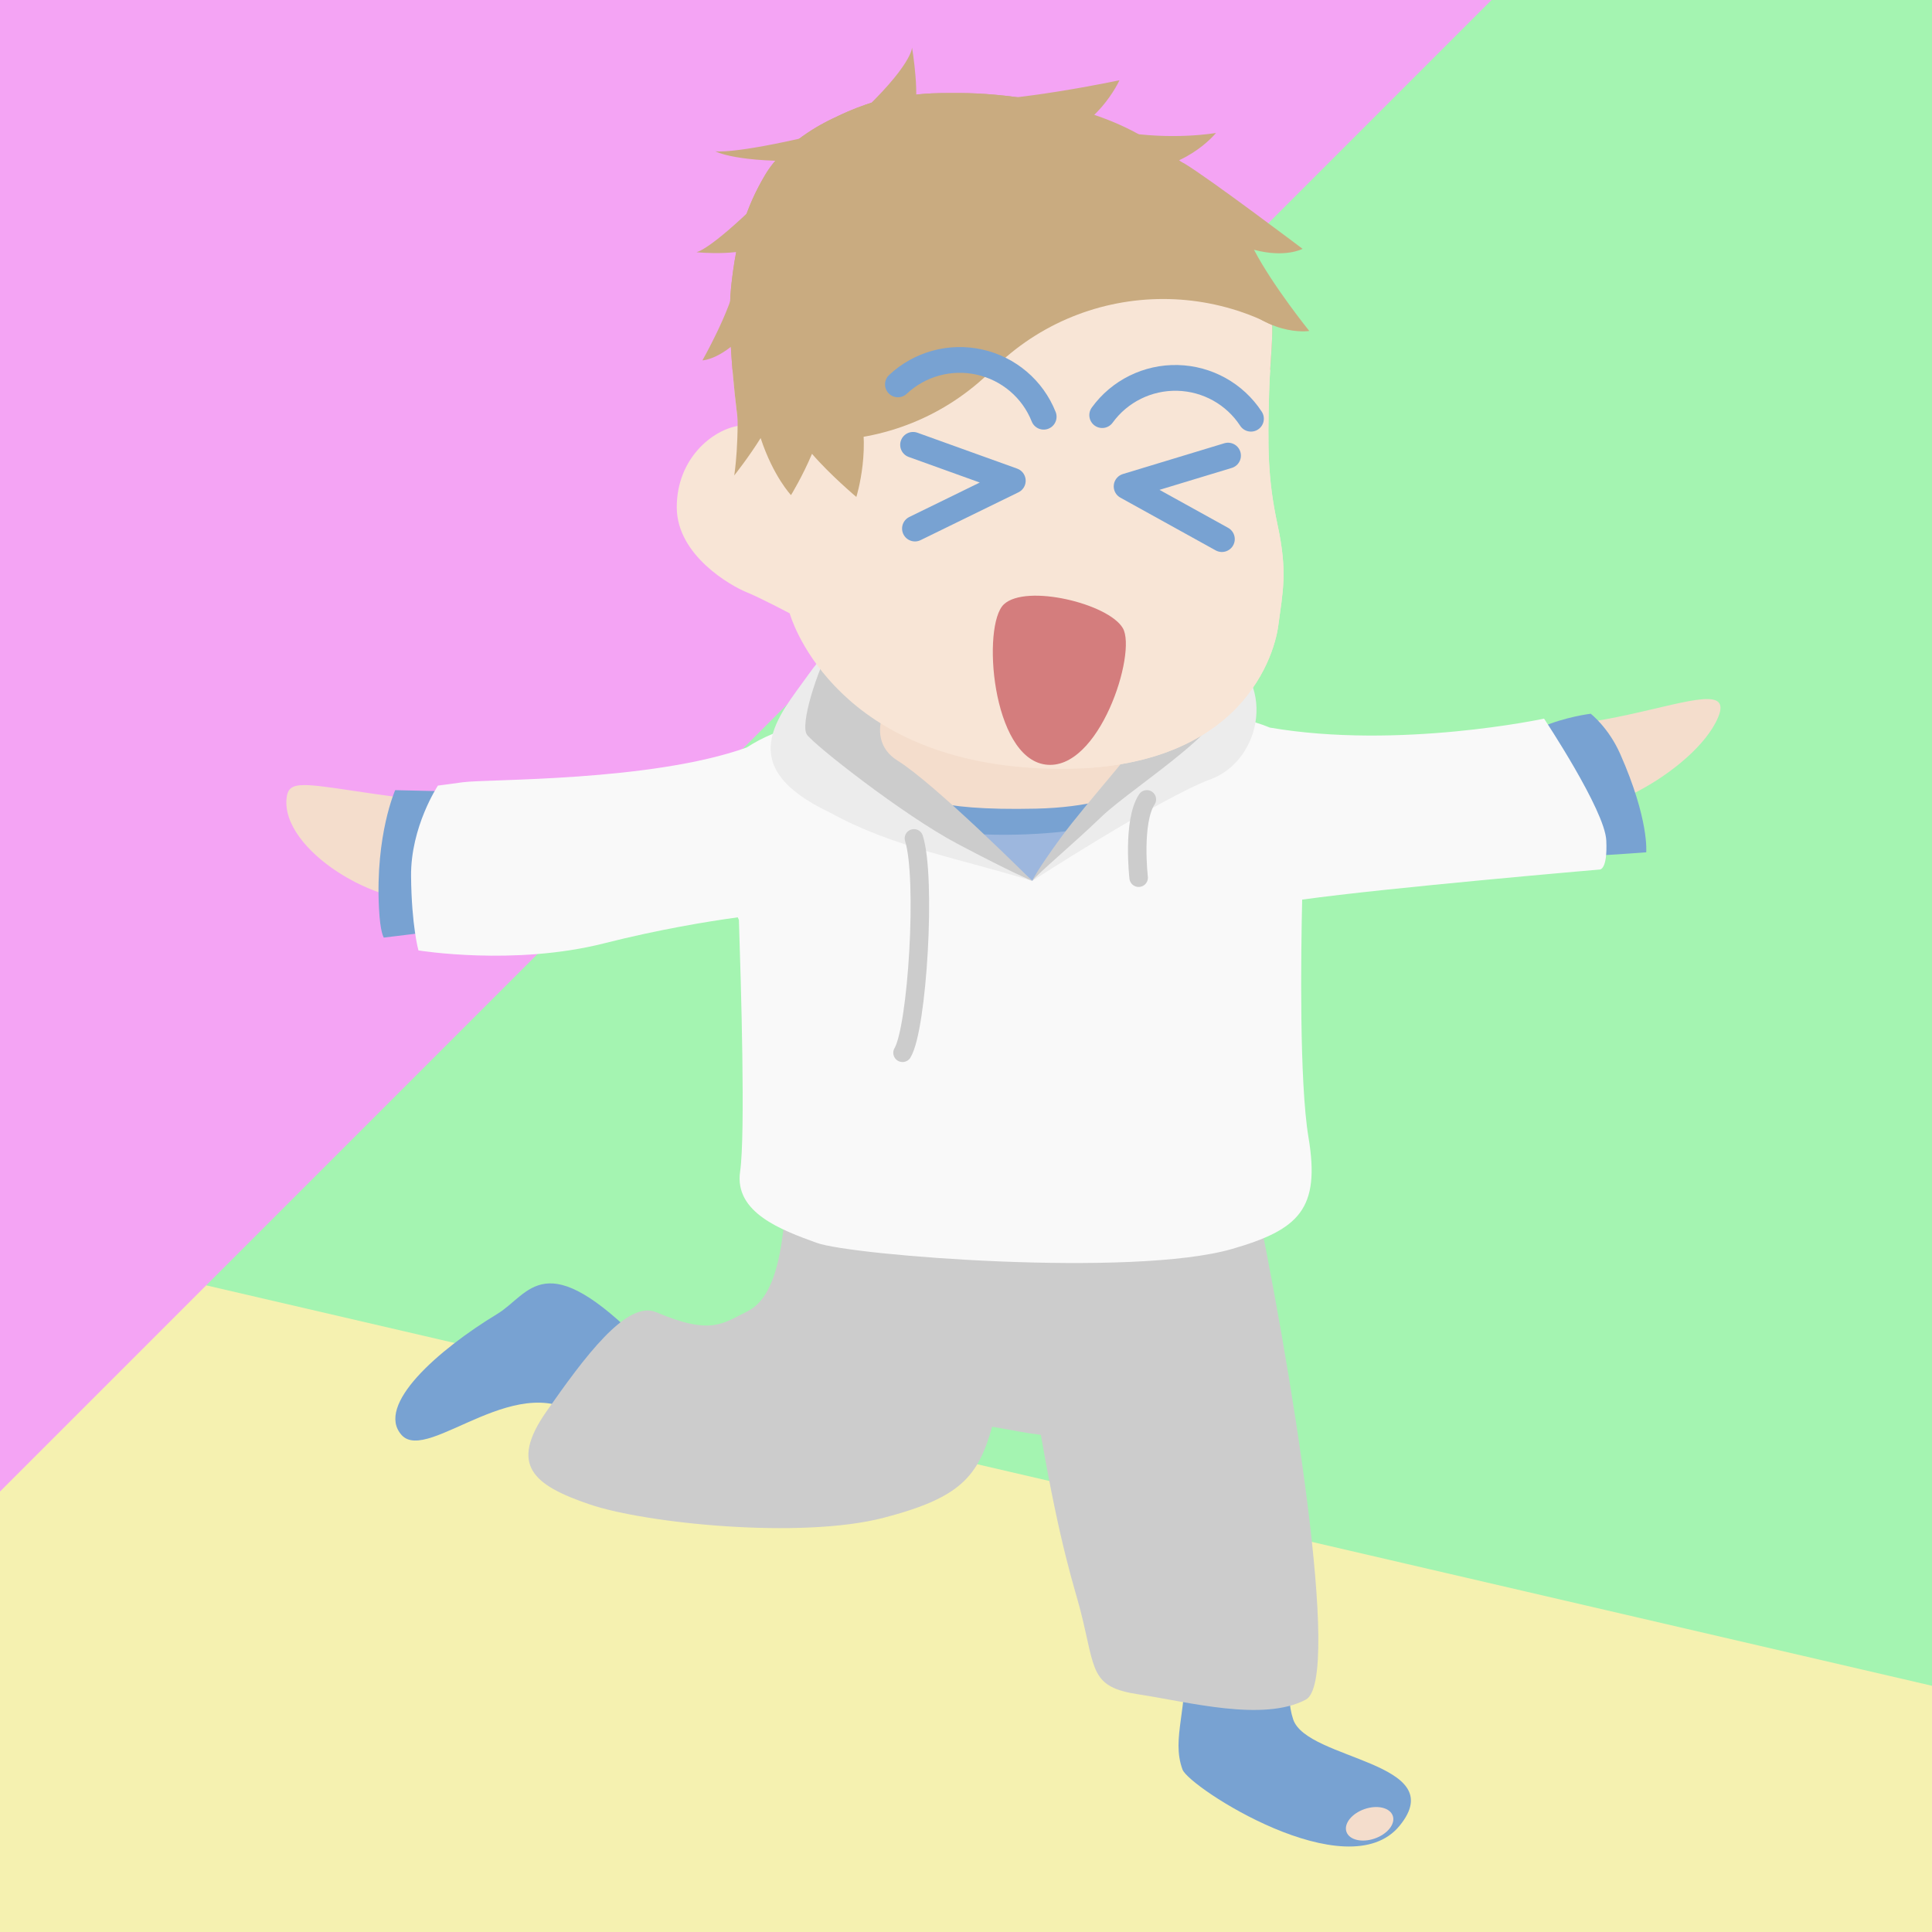
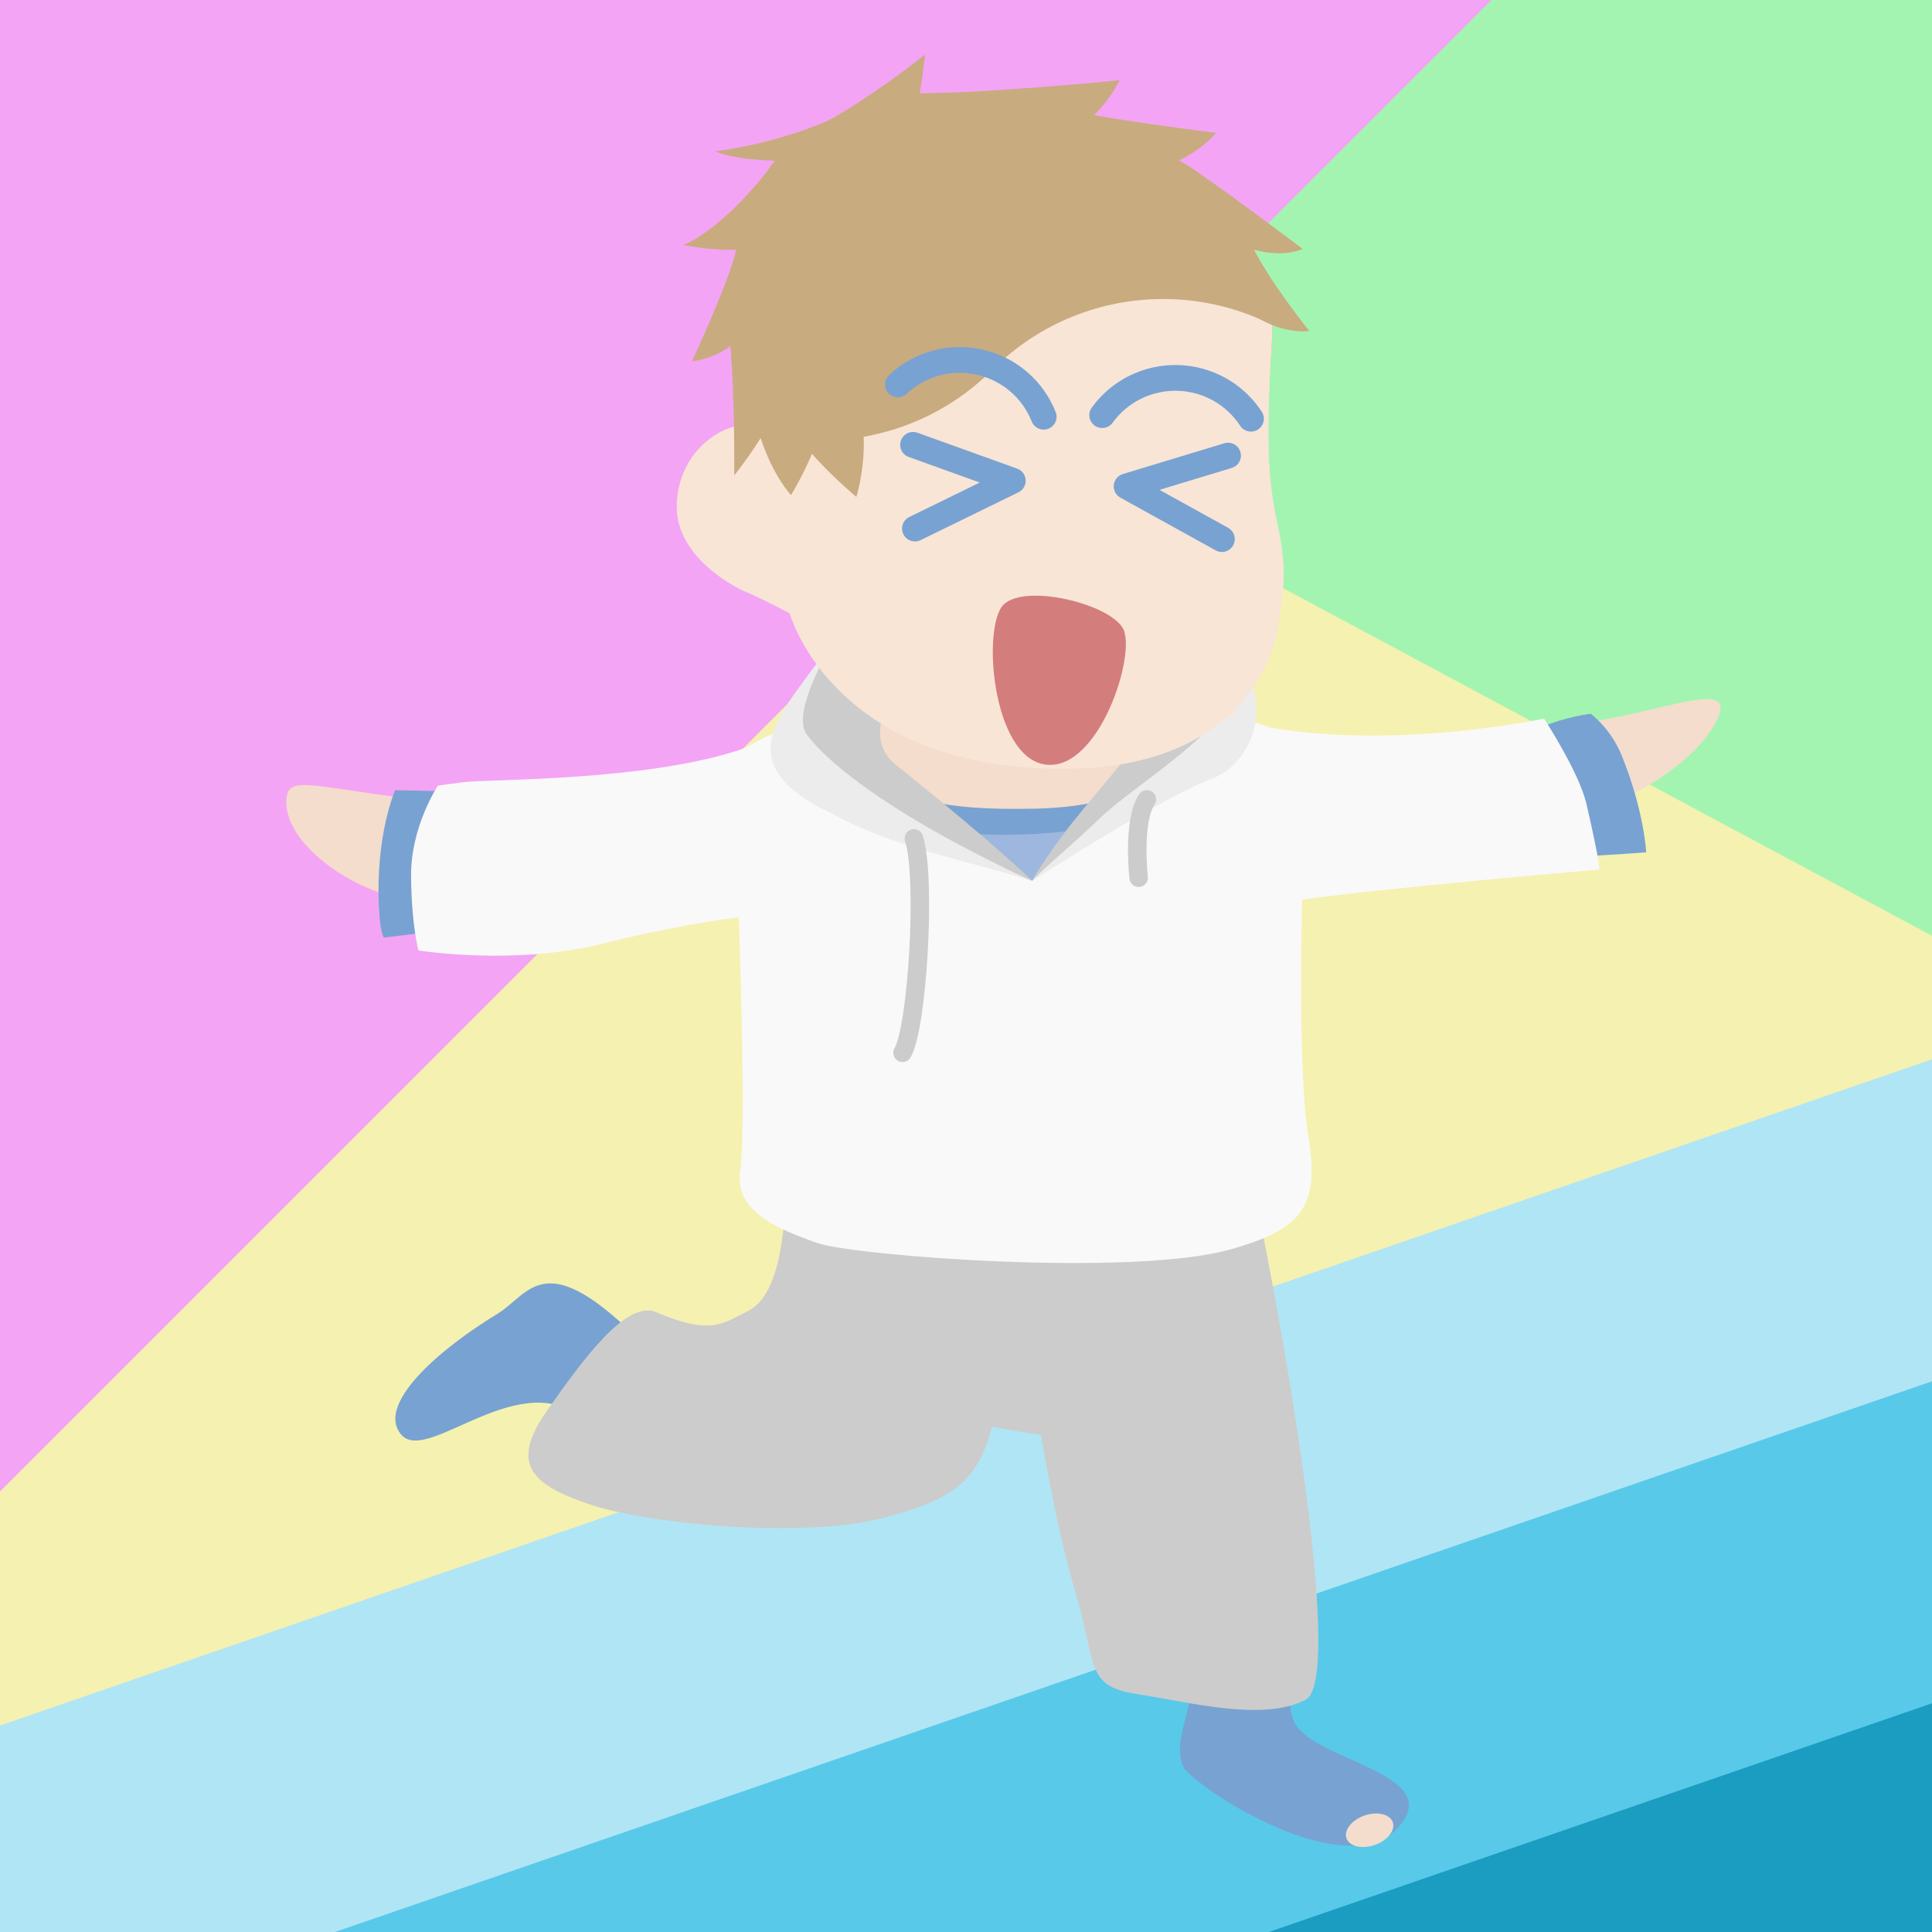
<svg xmlns="http://www.w3.org/2000/svg" width="1200" height="1200" viewBox="0 0 317.5 317.5" version="1.1" id="svg5">
  <defs id="defs2">
    <marker style="overflow:visible" id="Arrow1Lstart" refX="0" refY="0" orient="auto">
      <path transform="matrix(0.8,0,0,0.8,10,0)" style="fill:context-stroke;fill-rule:evenodd;stroke:context-stroke;stroke-width:1pt" d="M 0,0 5,-5 -12.5,0 5,5 Z" id="path18472" />
    </marker>
    <clipPath clipPathUnits="userSpaceOnUse" id="clipPath10705">
      <path id="path10707" style="display:inline;fill:#ffccaa;fill-opacity:0.5;stroke:none;stroke-width:0.4;stroke-opacity:1" d="m 136.359,-5.938 c -5.864,-0.03 -6.385,0.088 -10.936,0.71 -4.55,0.622 -9.012,2.892 -10.353,3.526 -1.341,0.634 -7.818,3.847 -10.987,9.19 -3.169,5.343 -4.755,10.476 -5.599,18.38 -0.845,7.904 1.132,22.327 1.232,22.874 -4.342,0.655 -10.173,5.421 -10.173,13.382 0,7.961 9.018,12.968 11.403,13.937 2.385,0.969 7.154,3.503 7.154,3.503 0,0 6.374,23.287 39.825,25.405 33.451,2.117 39.735,-17.812 40.473,-23.398 0.738,-5.586 1.546,-8.787 -0.106,-16.468 -1.652,-7.681 -1.646,-12.752 -1.405,-21.772 0.242,-9.019 1.795,-13.099 -2.06,-21.982 C 180.972,12.466 175.217,6.194 165.261,0.723 155.305,-4.748 142.223,-5.908 136.359,-5.938 Z" />
    </clipPath>
    <clipPath clipPathUnits="userSpaceOnUse" id="clipPath10709">
      <path id="path10711" style="display:inline;fill:#ffccaa;fill-opacity:0.5;stroke:none;stroke-width:0.4;stroke-opacity:1" d="m 136.359,-5.938 c -5.864,-0.03 -6.385,0.088 -10.936,0.71 -4.55,0.622 -9.012,2.892 -10.353,3.526 -1.341,0.634 -7.818,3.847 -10.987,9.19 -3.169,5.343 -4.755,10.476 -5.599,18.38 -0.845,7.904 1.132,22.327 1.232,22.874 -4.342,0.655 -10.173,5.421 -10.173,13.382 0,7.961 9.018,12.968 11.403,13.937 2.385,0.969 7.154,3.503 7.154,3.503 0,0 6.374,23.287 39.825,25.405 33.451,2.117 39.735,-17.812 40.473,-23.398 0.738,-5.586 1.546,-8.787 -0.106,-16.468 -1.652,-7.681 -1.646,-12.752 -1.405,-21.772 0.242,-9.019 1.795,-13.099 -2.06,-21.982 C 180.972,12.466 175.217,6.194 165.261,0.723 155.305,-4.748 142.223,-5.908 136.359,-5.938 Z" />
    </clipPath>
    <clipPath clipPathUnits="userSpaceOnUse" id="clipPath10713">
      <path id="path10715" style="display:inline;fill:#ffccaa;fill-opacity:0.5;stroke:none;stroke-width:0.4;stroke-opacity:1" d="m 136.359,-5.938 c -5.864,-0.03 -6.385,0.088 -10.936,0.71 -4.55,0.622 -9.012,2.892 -10.353,3.526 -1.341,0.634 -7.818,3.847 -10.987,9.19 -3.169,5.343 -4.755,10.476 -5.599,18.38 -0.845,7.904 1.132,22.327 1.232,22.874 -4.342,0.655 -10.173,5.421 -10.173,13.382 0,7.961 9.018,12.968 11.403,13.937 2.385,0.969 7.154,3.503 7.154,3.503 0,0 6.374,23.287 39.825,25.405 33.451,2.117 39.735,-17.812 40.473,-23.398 0.738,-5.586 1.546,-8.787 -0.106,-16.468 -1.652,-7.681 -1.646,-12.752 -1.405,-21.772 0.242,-9.019 1.795,-13.099 -2.06,-21.982 C 180.972,12.466 175.217,6.194 165.261,0.723 155.305,-4.748 142.223,-5.908 136.359,-5.938 Z" />
    </clipPath>
    <clipPath clipPathUnits="userSpaceOnUse" id="clipPath10717">
      <path id="path10719" style="display:inline;fill:#ffccaa;fill-opacity:0.5;stroke:none;stroke-width:0.4;stroke-opacity:1" d="m 136.359,-5.938 c -5.864,-0.03 -6.385,0.088 -10.936,0.71 -4.55,0.622 -9.012,2.892 -10.353,3.526 -1.341,0.634 -7.818,3.847 -10.987,9.19 -3.169,5.343 -4.755,10.476 -5.599,18.38 -0.845,7.904 1.132,22.327 1.232,22.874 -4.342,0.655 -10.173,5.421 -10.173,13.382 0,7.961 9.018,12.968 11.403,13.937 2.385,0.969 7.154,3.503 7.154,3.503 0,0 6.374,23.287 39.825,25.405 33.451,2.117 39.735,-17.812 40.473,-23.398 0.738,-5.586 1.546,-8.787 -0.106,-16.468 -1.652,-7.681 -1.646,-12.752 -1.405,-21.772 0.242,-9.019 1.795,-13.099 -2.06,-21.982 C 180.972,12.466 175.217,6.194 165.261,0.723 155.305,-4.748 142.223,-5.908 136.359,-5.938 Z" />
    </clipPath>
    <clipPath clipPathUnits="userSpaceOnUse" id="clipPath10721">
      <path id="path10723" style="display:inline;fill:#ffccaa;fill-opacity:0.5;stroke:none;stroke-width:0.4;stroke-opacity:1" d="m 136.359,-5.938 c -5.864,-0.03 -6.385,0.088 -10.936,0.71 -4.55,0.622 -9.012,2.892 -10.353,3.526 -1.341,0.634 -7.818,3.847 -10.987,9.19 -3.169,5.343 -4.755,10.476 -5.599,18.38 -0.845,7.904 1.132,22.327 1.232,22.874 -4.342,0.655 -10.173,5.421 -10.173,13.382 0,7.961 9.018,12.968 11.403,13.937 2.385,0.969 7.154,3.503 7.154,3.503 0,0 6.374,23.287 39.825,25.405 33.451,2.117 39.735,-17.812 40.473,-23.398 0.738,-5.586 1.546,-8.787 -0.106,-16.468 -1.652,-7.681 -1.646,-12.752 -1.405,-21.772 0.242,-9.019 1.795,-13.099 -2.06,-21.982 C 180.972,12.466 175.217,6.194 165.261,0.723 155.305,-4.748 142.223,-5.908 136.359,-5.938 Z" />
    </clipPath>
    <clipPath clipPathUnits="userSpaceOnUse" id="clipPath10725">
      <path id="path10727" style="display:inline;fill:#ffccaa;fill-opacity:0.5;stroke:none;stroke-width:0.4;stroke-opacity:1" d="m 92.222,-100.619 c -4.167,4.125 -4.453,4.577 -7.231,8.235 -2.778,3.657 -4.328,8.417 -4.827,9.814 -0.5,1.397 -2.808,8.248 -1.271,14.268 1.537,6.019 4.046,10.77 9.037,16.956 4.991,6.186 16.588,14.988 17.045,15.303 -2.607,3.533 -3.361,11.026 2.269,16.656 5.629,5.629 15.546,2.793 17.918,1.792 2.371,-1.001 7.536,-2.582 7.536,-2.582 0,0 20.974,11.96 46.124,-10.197 25.15,-22.156 15.502,-40.692 12.074,-45.164 -3.428,-4.472 -5.12,-7.307 -11.719,-11.57 -6.599,-4.263 -10.181,-7.853 -16.388,-14.402 -6.207,-6.549 -7.993,-10.532 -17,-14.087 -9.007,-3.555 -17.512,-3.92 -28.42,-0.749 -10.908,3.171 -20.979,11.601 -25.146,15.727 z" />
    </clipPath>
    <clipPath clipPathUnits="userSpaceOnUse" id="clipPath10729">
      <path id="path10731" style="display:inline;fill:#ffccaa;fill-opacity:0.5;stroke:none;stroke-width:0.4;stroke-opacity:1" d="m 92.222,-100.619 c -4.167,4.125 -4.453,4.577 -7.231,8.235 -2.778,3.657 -4.328,8.417 -4.827,9.814 -0.5,1.397 -2.808,8.248 -1.271,14.268 1.537,6.019 4.046,10.77 9.037,16.956 4.991,6.186 16.588,14.988 17.045,15.303 -2.607,3.533 -3.361,11.026 2.269,16.656 5.629,5.629 15.546,2.793 17.918,1.792 2.371,-1.001 7.536,-2.582 7.536,-2.582 0,0 20.974,11.96 46.124,-10.197 25.15,-22.156 15.502,-40.692 12.074,-45.164 -3.428,-4.472 -5.12,-7.307 -11.719,-11.57 -6.599,-4.263 -10.181,-7.853 -16.388,-14.402 -6.207,-6.549 -7.993,-10.532 -17,-14.087 -9.007,-3.555 -17.512,-3.92 -28.42,-0.749 -10.908,3.171 -20.979,11.601 -25.146,15.727 z" />
    </clipPath>
    <clipPath clipPathUnits="userSpaceOnUse" id="clipPath10733">
      <path id="path10735" style="display:inline;fill:#ffccaa;fill-opacity:0.5;stroke:none;stroke-width:0.4;stroke-opacity:1" d="m 136.359,-5.938 c -5.864,-0.03 -6.385,0.088 -10.936,0.71 -4.55,0.622 -9.012,2.892 -10.353,3.526 -1.341,0.634 -7.818,3.847 -10.987,9.19 -3.169,5.343 -4.755,10.476 -5.599,18.38 -0.845,7.904 1.132,22.327 1.232,22.874 -4.342,0.655 -10.173,5.421 -10.173,13.382 0,7.961 9.018,12.968 11.403,13.937 2.385,0.969 7.154,3.503 7.154,3.503 0,0 6.374,23.287 39.825,25.405 33.451,2.117 39.735,-17.812 40.473,-23.398 0.738,-5.586 1.546,-8.787 -0.106,-16.468 -1.652,-7.681 -1.646,-12.752 -1.405,-21.772 0.242,-9.019 1.795,-13.099 -2.06,-21.982 C 180.972,12.466 175.217,6.194 165.261,0.723 155.305,-4.748 142.223,-5.908 136.359,-5.938 Z" />
    </clipPath>
    <clipPath clipPathUnits="userSpaceOnUse" id="clipPath10737">
      <path id="path10739" style="display:inline;fill:#ffccaa;fill-opacity:0.5;stroke:none;stroke-width:0.4;stroke-opacity:1" d="m 136.359,-5.938 c -5.864,-0.03 -6.385,0.088 -10.936,0.71 -4.55,0.622 -9.012,2.892 -10.353,3.526 -1.341,0.634 -7.818,3.847 -10.987,9.19 -3.169,5.343 -4.755,10.476 -5.599,18.38 -0.845,7.904 1.132,22.327 1.232,22.874 -4.342,0.655 -10.173,5.421 -10.173,13.382 0,7.961 9.018,12.968 11.403,13.937 2.385,0.969 7.154,3.503 7.154,3.503 0,0 6.374,23.287 39.825,25.405 33.451,2.117 39.735,-17.812 40.473,-23.398 0.738,-5.586 1.546,-8.787 -0.106,-16.468 -1.652,-7.681 -1.646,-12.752 -1.405,-21.772 0.242,-9.019 1.795,-13.099 -2.06,-21.982 C 180.972,12.466 175.217,6.194 165.261,0.723 155.305,-4.748 142.223,-5.908 136.359,-5.938 Z" />
    </clipPath>
  </defs>
  <g id="layer2" transform="translate(142.843,48.67639)">
-     <rect style="fill:#a4f4b1;fill-opacity:1;stroke:none;stroke-width:7.474;stroke-linecap:round;stroke-linejoin:bevel;stroke-dasharray:none;stroke-opacity:1" id="rect56" width="952.5" height="479.983" x="-448.903" y="-144.67" />
-     <rect style="fill:#f5f1b0;fill-opacity:1;stroke:none;stroke-width:7.642;stroke-linecap:round;stroke-linejoin:bevel;stroke-dasharray:none;stroke-opacity:1" id="rect148" width="962.04" height="603.817" x="-393.238" y="182.974" transform="rotate(13.06292)" />
-     <rect style="fill:#f4a4f4;fill-opacity:1;stroke:none;stroke-width:6.123;stroke-linecap:round;stroke-linejoin:bevel;stroke-dasharray:none;stroke-opacity:1" id="rect152" width="1058.333" height="1058.333" x="-534.377" y="-1020.438" rx="0" ry="0" transform="rotate(-45)" />
+     <rect style="fill:#a4f4b1;fill-opacity:1;stroke:none;stroke-width:11.699;stroke-linecap:round;stroke-linejoin:bevel;stroke-dasharray:none;stroke-opacity:1" id="rect56" width="1058.333" height="1058.333" x="-448.903" y="-144.67" />
+     <rect style="fill:#f5f1b0;fill-opacity:1;stroke:none;stroke-width:7.642;stroke-linecap:round;stroke-linejoin:bevel;stroke-dasharray:none;stroke-opacity:1" id="rect148" width="1058.333" height="1058.333" x="-432.393" y="10.174" transform="rotate(28.17943)" />
+     <rect style="fill:#b0e5f5;fill-opacity:1;stroke:none;stroke-width:7.642;stroke-linecap:round;stroke-linejoin:bevel;stroke-dasharray:none;stroke-opacity:1" id="rect148-3" width="1058.333" height="1058.333" x="-453.396" y="-1233.827" transform="rotate(160.9738)" />
+     <rect style="fill:#58c9e9;fill-opacity:1;stroke:none;stroke-width:7.642;stroke-linecap:round;stroke-linejoin:bevel;stroke-dasharray:none;stroke-opacity:1" id="rect148-3-1" width="1058.333" height="1058.333" x="-436.145" y="-1283.853" transform="rotate(160.9738)" />
+     <rect style="fill:#1a9dc1;fill-opacity:1;stroke:none;stroke-width:7.642;stroke-linecap:round;stroke-linejoin:bevel;stroke-dasharray:none;stroke-opacity:1" id="rect148-3-1-2" width="1058.333" height="1058.333" x="-418.894" y="-1333.879" transform="rotate(160.9738)" />
+     <rect style="fill:#f4a4f4;fill-opacity:1;stroke:none;stroke-width:6.123;stroke-linecap:round;stroke-linejoin:bevel;stroke-dasharray:none;stroke-opacity:1" id="rect152" width="1058.333" height="1058.333" x="-609.212" y="-1020.438" rx="0" ry="0" transform="rotate(-45)" />
  </g>
-   <g id="layer1" transform="translate(21.67363,21.23175)">
-     <g id="layer10" transform="translate(121.1694,27.44464)">
-       <path style="fill:#78a2d2;fill-opacity:1;stroke:none;stroke-width:3.072;stroke-linecap:round;stroke-linejoin:bevel;stroke-opacity:1" d="m 51.682,222.922 c 0.949,9.008 -2.143,13.934 -0.189,19.213 1.074,2.903 27.099,19.739 35.676,9.221 8.577,-10.518 -15.243,-10.739 -17.496,-17.477 -3.055,-9.139 6.467,-21.735 -2.771,-20.902 -6.452,0.582 -16.115,1.445 -16.115,1.445 z" id="path36" />
-       <ellipse style="fill:#f4ddcc;fill-opacity:1;stroke:none;stroke-width:3.331;stroke-linecap:round;stroke-linejoin:bevel;stroke-dasharray:none;stroke-opacity:1" id="path39" transform="rotate(-19.1119)" ry="2.56" rx="4.028" cy="264.131" cx="-4.491" />
+   <g id="layer1" transform="translate(21.67363,21.23175)" style="display:inline">
+     <g id="layer10" transform="translate(121.1694,27.44464)" style="display:inline">
+       <path style="fill:#78a2d2;fill-opacity:1;stroke:none;stroke-width:3.072;stroke-linecap:round;stroke-linejoin:bevel;stroke-opacity:1" d="m 52.577,222.968 c 1.857,8.866 -2.991,13.265 -1.037,18.544 1.074,2.903 26.89,20.227 35.629,9.843 7.493,-8.902 -15.243,-10.739 -17.496,-17.477 -3.055,-9.139 6.467,-21.735 -2.771,-20.902 -6.452,0.582 -16.115,1.445 -16.115,1.445 z" id="path36" />
+       <ellipse style="fill:#f4ddcc;fill-opacity:1;stroke:none;stroke-width:3.331;stroke-linecap:round;stroke-linejoin:bevel;stroke-dasharray:none;stroke-opacity:1" id="path39" transform="rotate(-19.1119)" ry="2.56" rx="4.028" cy="265.131" cx="-4.837" />
      <path style="fill:#78a2d2;fill-opacity:1;stroke:none;stroke-width:3.072;stroke-linecap:round;stroke-linejoin:bevel;stroke-opacity:1" d="m -37.042,172.315 c -16.384,-16.735 -18.695,-8.329 -24.085,-5.059 -9.759,5.92 -20.072,15.014 -15.722,19.889 4.357,4.881 19.68,-11.83 30.246,-2.338 3.558,3.197 9.56,-12.492 9.56,-12.492 z" id="path35" />
    </g>
-     <g id="layer8" transform="translate(121.1694,27.44464)">
+     <g id="layer8" transform="translate(121.1694,27.44464)" style="display:inline">
      <path id="path30" style="fill:#f4ddcc;fill-opacity:1;stroke:none;stroke-width:3.072;stroke-linecap:round;stroke-linejoin:bevel;stroke-opacity:1" d="m 5.816,60.255 c 1.08,8.802 -9.816,13.829 -9.816,13.829 0,0 2.285,11.785 27.936,13.306 16.39,0.972 23.253,-12.903 23.253,-12.903 0,0 -3.978,-2.334 -10.575,-8.28 C 30.016,60.261 5.816,60.255 5.816,60.255 Z M 137.915,66.208 c -4.499,-0.153 -16.02,4.303 -28.023,4.569 0,0 1.73,5.636 3.669,11.66 1.939,6.024 20.816,-3.373 25.522,-12.336 1.471,-2.801 0.876,-3.823 -1.169,-3.892 z M -92.936,80.342 c -2.004,0.025 -2.654,0.638 -2.816,2.174 -0.883,8.376 14.894,18.287 25.034,16.732 10.139,-1.555 1.633,-15.695 3.075,-15.695 -14.854,-1.664 -21.952,-3.253 -25.292,-3.211 z" />
    </g>
-     <path id="path33" style="fill:#cccccc;fill-opacity:1;stroke:none;stroke-width:3.072;stroke-linecap:round;stroke-linejoin:bevel;stroke-opacity:1" d="m 107.882,167.889 c -0.456,12.662 -1.087,23.647 -6.781,26.411 -3.972,1.928 -5.852,3.985 -14.928,0.114 -4.85,-2.069 -11.887,7.504 -18.052,16.322 -6.164,8.817 -2.165,12.093 7.069,15.247 9.234,3.154 34.768,5.755 48.375,2.208 12.679,-3.305 15.488,-6.785 17.81,-14.956 4.021,0.667 5.124,0.991 8.008,1.334 3.25,18.796 5.554,25.115 6.538,29.008 2.468,9.767 1.518,12.437 9.567,13.648 8.05,1.211 20.402,4.569 27.432,0.855 6.026,-3.184 -2.452,-55.034 -8.93,-85.763 z" />
-     <g id="layer7">
+     <path id="path33" style="display:inline;fill:#cccccc;fill-opacity:1;stroke:none;stroke-width:3.072;stroke-linecap:round;stroke-linejoin:bevel;stroke-opacity:1" d="m 107.882,167.889 c -0.456,12.662 -1.087,23.647 -6.781,26.411 -3.972,1.928 -5.852,3.985 -14.928,0.114 -4.85,-2.069 -11.887,7.504 -18.052,16.322 -6.164,8.817 -2.165,12.093 7.069,15.247 9.234,3.154 34.768,5.755 48.375,2.208 12.679,-3.305 15.488,-6.785 17.81,-14.956 4.021,0.667 5.124,0.991 8.008,1.334 3.25,18.796 5.554,25.115 6.538,29.008 2.468,9.767 1.518,12.437 9.567,13.648 8.05,1.211 20.402,4.569 27.432,0.855 6.026,-3.184 -2.452,-55.034 -8.93,-85.763 z" />
+     <g id="layer7" style="display:inline">
      <path style="display:inline;fill:#9db7de;fill-opacity:1;stroke-width:3.072;stroke-linecap:round;stroke-linejoin:bevel" d="m 118.401,105.669 c 20.79,7.52 16.872,6.86 24.739,8.075 7.868,1.215 28.345,-7.455 28.345,-7.455 0,0 6.354,16.525 -6.873,19.822 -13.227,3.297 -33.89,5.083 -42.169,-0.814 -8.279,-5.897 -4.042,-19.629 -4.042,-19.629 z" id="path17" />
      <path style="fill:#78a2d2;fill-opacity:1;stroke:none;stroke-width:3.245;stroke-linecap:round;stroke-linejoin:bevel;stroke-opacity:1" d="m 118.074,102.874 c -1.251,3.42 -2.136,3.068 -0.345,4.52 1.79,1.452 6.513,8.648 25.786,8.563 19.273,-0.085 29.056,-5.606 28.654,-7.376 -0.402,-1.77 -1.828,-4.132 -1.828,-4.132 0,0 -4.547,6.827 -21.788,7.211 -17.241,0.385 -20.414,-2.102 -25.4,-4.568 -4.986,-2.466 -5.079,-4.217 -5.079,-4.217 z" id="path50" />
-       <path style="fill:#78a2d2;fill-opacity:1;stroke:none;stroke-width:3.245;stroke-linecap:round;stroke-linejoin:bevel;stroke-opacity:1" d="m 239.742,96.061 c 0,0 -4.258,0.513 -8.195,2.254 0,0 1.126,21.368 4.338,21.28 4.901,-0.133 12.977,-0.76 12.977,-0.76 0,0 0.518,-5.333 -4.282,-16.179 -1.918,-4.333 -4.838,-6.596 -4.838,-6.596 z" id="path28" />
+       <path style="fill:#78a2d2;fill-opacity:1;stroke:none;stroke-width:3.245;stroke-linecap:round;stroke-linejoin:bevel;stroke-opacity:1" d="m 239.742,96.061 c 0,0 -4.258,0.513 -8.195,2.254 0,0 1.126,21.368 4.338,21.28 4.901,-0.133 12.977,-0.76 12.977,-0.76 0,0 -0.351,-6.919 -4.072,-16.008 -1.795,-4.385 -5.048,-6.766 -5.048,-6.766 z" id="path28" />
      <path style="fill:#78a2d2;fill-opacity:1;stroke:none;stroke-width:3.245;stroke-linecap:round;stroke-linejoin:bevel;stroke-opacity:1" d="m 43.272,108.621 c 0,0 -3.27,7.307 -2.669,19.343 0.208,4.165 0.785,4.803 0.792,4.885 0.008,-9.5e-4 8.861,-1.103 11.944,-1.374 3.084,-0.271 1.855,-22.698 1.855,-22.698 -3.968,0.086 -7.978,-0.088 -11.922,-0.156 z" id="path51" />
    </g>
-     <g id="layer6" transform="translate(121.1694,27.44464)">
-       <path id="path21" style="fill:#f9f9f9;fill-opacity:1;stroke-width:3.072;stroke-linecap:round;stroke-linejoin:bevel" d="m 56.196,68.923 c -6.973,-0.105 -29.408,27.172 -29.408,27.172 0,0 -5.146,-5.112 -30.187,-24.001 -4.285,-3.232 -11.555,-1.312 -16.727,2.068 -15.79,5.643 -42.544,5.159 -46.64,5.711 l -4.107,0.554 c 0,0 -4.498,6.749 -4.417,14.901 0.08,8.152 1.212,12.184 1.212,12.184 0,0 15.736,2.585 30.513,-1.164 9.042,-2.294 17.067,-3.599 21.961,-4.273 0.065,0.143 0.124,0.282 0.191,0.426 0.342,10.448 1.094,35.152 0.197,41.359 -0.979,6.778 6.871,9.633 12.608,11.717 5.736,2.084 51.922,5.72 68.259,0.992 10.955,-3.171 14.514,-6.539 12.541,-18.329 -1.526,-9.121 -1.242,-30.11 -1.041,-39.076 14.01,-1.957 48.873,-4.942 48.873,-4.942 0,0 1.343,0.171 1.104,-4.802 -0.239,-4.973 -10.223,-19.998 -10.223,-19.998 0,0 -23.838,5.115 -45.059,1.473 -2.927,-1.223 -6.366,-1.924 -9.652,-1.974 z" />
+     <g id="layer6" transform="translate(121.1694,27.44464)" style="display:inline">
+       <path id="path21" style="fill:#f9f9f9;fill-opacity:1;stroke-width:3.072;stroke-linecap:round;stroke-linejoin:bevel" d="m 56.196,68.923 c -6.973,-0.105 -29.408,27.172 -29.408,27.172 0,0 -5.146,-5.112 -30.187,-24.001 -4.285,-3.232 -11.555,-1.312 -16.727,2.068 -15.79,5.643 -42.544,5.159 -46.64,5.711 l -4.107,0.554 c 0,0 -4.498,6.749 -4.417,14.901 0.08,8.152 1.212,12.184 1.212,12.184 0,0 15.736,2.585 30.513,-1.164 9.042,-2.294 17.067,-3.599 21.961,-4.273 0.065,0.143 0.124,0.282 0.191,0.426 0.342,10.448 1.094,35.152 0.197,41.359 -0.979,6.778 6.871,9.633 12.608,11.717 5.736,2.084 51.922,5.72 68.259,0.992 10.955,-3.171 14.514,-6.539 12.541,-18.329 -1.526,-9.121 -1.242,-30.11 -1.041,-39.076 14.01,-1.957 48.873,-4.942 48.873,-4.942 0,0 -0.07,-1.837 -2.169,-10.832 -1.206,-5.17 -6.949,-13.968 -6.949,-13.968 0,0 -23.838,5.115 -45.059,1.473 -2.927,-1.223 -6.366,-1.924 -9.652,-1.974 z" />
      <path id="path16" style="fill:#ececec;fill-opacity:1;stroke-width:3.072;stroke-linecap:round;stroke-linejoin:bevel" d="M 6.62,48.275 C 5.524,48.153 4.247,48.646 2.775,50.107 c -6.729,6.68 -8.112,5.539 -12.88,12.236 -4.768,6.697 -12.476,14.874 3.603,22.486 10.385,5.78 22.271,7.794 33.281,11.271 C 14.708,85.885 -4.494,72.816 -2.335,68.116 -0.176,63.417 19.21,61.726 19.21,61.726 c 0,0 -8.675,-13.015 -12.59,-13.451 z M 26.779,96.1 c -4.1e-4,6.2e-4 -8.4e-4,9.8e-4 -0.001,0.002 l 0.002,-9.5e-4 2e-5,-6e-4 c 0.005,-0.004 21.133,-13.693 29.383,-16.74 8.252,-3.048 11.271,-16.445 0.751,-22.104 -10.52,-5.659 -28.837,-0.087 -29.924,2.713 -1.087,2.8 19.884,6.116 19.498,10.397 -0.386,4.28 -4.298,2.79 -19.709,25.735 z" />
      <path style="fill:none;fill-opacity:1;stroke:#cccccc;stroke-width:3.042;stroke-linecap:round;stroke-linejoin:bevel;stroke-dasharray:none;stroke-opacity:1" d="m 45.627,82.692 c -2.406,3.643 -1.347,12.869 -1.347,12.869" id="path38" />
      <path style="fill:none;fill-opacity:1;stroke:#cccccc;stroke-width:3.042;stroke-linecap:round;stroke-linejoin:bevel;stroke-dasharray:none;stroke-opacity:1" d="m 7.352,89.102 c 2.065,6.466 0.575,31.136 -1.875,35.232" id="path37" />
-       <path id="path19" style="fill:#cccccc;fill-opacity:1;stroke-width:3.072;stroke-linecap:round;stroke-linejoin:bevel" d="m -5.846,56.473 c -2.848,5.251 -5.517,13.925 -4.398,15.565 1.119,1.64 15.778,13.21 24.763,17.962 8.985,4.752 12.27,6.094 12.27,6.094 0,0 -15.932,-15.92 -22.118,-19.765 C -1.516,72.484 3.292,63.878 9.112,60.694 11.757,59.248 -5.846,56.473 -5.846,56.473 Z M 39.873,58.368 c -0.85,0.015 -1.564,0.145 -2.091,0.41 -3.371,1.698 -5.246,3.47 -0.525,5.947 4.721,2.477 9.622,3.437 8.983,5.546 -0.639,2.109 -10.554,12.969 -14.71,18.655 -4.14,5.664 -4.737,7.155 -4.737,7.155 1.077,-1.359 6.321,-5.684 11.401,-10.556 C 43.635,80.307 62.724,68.716 57.459,64.827 53.016,61.546 44.462,58.286 39.873,58.368 Z" />
+       <path id="path19" style="fill:#cccccc;fill-opacity:1;stroke-width:3.072;stroke-linecap:round;stroke-linejoin:bevel" d="m -5.846,56.473 c -2.848,5.251 -6.573,12.612 -4.398,15.565 4.388,5.957 15.778,13.21 24.763,17.962 8.985,4.752 12.27,6.094 12.27,6.094 0,0 -5.432,-5.486 -22.425,-19.098 C -1.321,72.441 3.292,63.878 9.112,60.694 11.757,59.248 -5.846,56.473 -5.846,56.473 Z M 39.873,58.368 c -0.85,0.015 -1.564,0.145 -2.091,0.41 -3.371,1.698 -5.246,3.47 -0.525,5.947 4.721,2.477 9.622,3.437 8.983,5.546 -0.639,2.109 -10.554,12.969 -14.71,18.655 -4.14,5.664 -4.737,7.155 -4.737,7.155 1.077,-1.359 6.321,-5.684 11.401,-10.556 C 43.635,80.307 62.724,68.716 57.459,64.827 53.016,61.546 44.462,58.286 39.873,58.368 Z" />
    </g>
-     <rect style="fill:#f8e5d6;fill-opacity:1;stroke-width:7.264;stroke-linecap:square;stroke-linejoin:round;paint-order:stroke fill markers;stop-color:#000000" id="rect6807" width="135.467" height="67.733" x="73.685" y="39.527" clip-path="url(#clipPath10737)" />
-     <rect style="display:inline;fill:#c9ab80;fill-opacity:1;stroke-width:7.264;stroke-linecap:square;stroke-linejoin:round;paint-order:stroke fill markers;stop-color:#000000" id="rect6807-6" width="135.467" height="67.733" x="73.685" y="-28.206" clip-path="url(#clipPath10733)" />
-     <circle style="fill:#c9ab80;fill-opacity:1;stroke-width:6.79;stroke-linecap:square;stroke-linejoin:round;paint-order:stroke fill markers;stop-color:#000000" id="path957" cx="88.27" cy="-72.048" r="39.677" transform="rotate(45)" clip-path="url(#clipPath10729)" />
-     <circle style="fill:#f8e5d6;fill-opacity:1;stroke-width:6.79;stroke-linecap:square;stroke-linejoin:round;paint-order:stroke fill markers;stop-color:#000000" id="path957-3" cx="167.625" cy="-72.048" r="39.677" transform="rotate(45)" clip-path="url(#clipPath10725)" />
-     <path style="fill:none;fill-opacity:1;stroke:#78a2d2;stroke-width:4.233;stroke-linecap:round;stroke-linejoin:round;stroke-miterlimit:4;stroke-dasharray:none;stroke-opacity:1;paint-order:stroke fill markers;stop-color:#000000" id="path10410-7" d="m 159.459,46.989 a 14.817,14.74 0 0 1 12.38,-6.117 14.817,14.74 0 0 1 12.067,6.707" clip-path="url(#clipPath10721)" />
-     <path style="fill:none;fill-opacity:1;stroke:#78a2d2;stroke-width:4.233;stroke-linecap:round;stroke-linejoin:round;stroke-miterlimit:4;stroke-dasharray:none;stroke-opacity:1;paint-order:stroke fill markers;stop-color:#000000" id="path10410-7-5" d="m 125.887,41.94 a 14.817,14.74 0 0 1 13.395,-3.669 14.817,14.74 0 0 1 10.561,8.981" clip-path="url(#clipPath10717)" />
-     <path style="fill:none;stroke:#78a2d2;stroke-width:4.233;stroke-linecap:round;stroke-linejoin:round;stroke-miterlimit:4;stroke-dasharray:none;stroke-opacity:1" d="m 128.378,51.872 16.389,5.899 -16.079,7.859" id="path19015" clip-path="url(#clipPath10713)" />
-     <path style="fill:none;stroke:#78a2d2;stroke-width:4.233;stroke-linecap:round;stroke-linejoin:round;stroke-miterlimit:4;stroke-dasharray:none;stroke-opacity:1" d="m 180.139,53.639 -16.668,5.058 15.658,8.666" id="path19015-3" clip-path="url(#clipPath10709)" />
-     <path style="fill:#d47d7d;fill-opacity:1;stroke:none;stroke-width:0.529px;stroke-linecap:butt;stroke-linejoin:miter;stroke-opacity:1" d="m 143.311,78.073 c -3.663,3.393 -2.031,25.136 6.81,26.34 8.841,1.204 15.08,-18.377 12.73,-22.413 -2.35,-4.035 -15.877,-7.32 -19.54,-3.927 z" id="path19499" clip-path="url(#clipPath10705)" />
-     <path id="path1" style="fill:#c9ab80;fill-opacity:1;stroke-width:2.672;stroke-linecap:round;stroke-linejoin:bevel" d="m 128.208,-13.431 c 0,0 0.085,2.929 -9.2,11.518 0,0 8.037,2.376 9.349,-0.204 1.312,-2.581 -0.149,-11.314 -0.149,-11.314 z m 34.086,5.388 c 0,0 -17.562,3.742 -26.942,3.384 0,0 6.949,7.675 15.051,6.362 8.102,-1.313 11.891,-9.746 11.891,-9.746 z m -0.011,8.439 c 0,0 -7.663,5.539 1.417,6.226 9.08,0.687 14.465,-6.008 14.465,-6.008 0,0 -7.047,1.284 -15.883,-0.218 z M 112.021,1.024 C 98.704,4.163 95.877,3.627 95.877,3.627 c 0,0 3.384,1.947 15.788,1.548 12.404,-0.399 0.356,-4.151 0.356,-4.151 z m 60.214,4.317 c -2.042,-0.119 5.592,11.552 5.592,11.552 0.968,0.589 1.889,1.08 2.768,1.497 -0.696,3.252 -1.172,7.549 -1.172,7.549 6.708,8.462 14.065,7.217 14.065,7.217 0,0 -5.976,-7.395 -9.082,-13.341 5.158,1.388 7.982,-0.156 7.982,-0.156 0,0 -15.287,-11.539 -19.415,-14.019 -0.323,-0.194 -0.565,-0.289 -0.738,-0.299 z m -68.86,6.284 c -8.672,8.517 -10.621,8.586 -10.621,8.586 0,0 8.243,0.897 11.835,-1.686 3.592,-2.583 -1.215,-6.899 -1.215,-6.899 z m -4.043,13.141 c -0.895,4.986 -5.569,13.223 -5.569,13.223 0,0 3.359,-0.08 7.649,-5.128 4.29,-5.049 -2.079,-8.095 -2.079,-8.095 z m 6.677,15.664 c -2.475,-0.004 -4.59,0.464 -4.59,0.464 0.039,0.532 0.09,1.049 0.145,1.559 -1.209,0.009 -2.206,0.191 -2.206,0.191 0.582,8.376 -0.366,14.255 -0.366,14.255 0,0 2.381,-2.995 4.336,-6.139 2.075,6.302 4.99,9.374 4.99,9.374 0,0 1.909,-3.111 3.45,-6.788 2.952,3.439 7.288,7.09 7.288,7.09 0,0 2.723,-8.647 0.066,-16.04 0,0 -2.808,0.299 -5.458,1.081 -0.038,-0.681 -0.163,-1.306 -0.408,-1.846 -1.175,-2.585 -4.442,-3.197 -7.247,-3.201 z" />
+     <g id="layer3" transform="translate(-21.67363,-21.23175)" style="display:inline">
+       <rect style="fill:#f8e5d6;fill-opacity:1;stroke-width:7.264;stroke-linecap:square;stroke-linejoin:round;paint-order:stroke fill markers;stop-color:#000000" id="rect6807" width="135.467" height="67.733" x="73.685" y="39.527" clip-path="url(#clipPath10737)" transform="translate(21.67363,21.23175)" />
+       <rect style="display:inline;fill:#c9ab80;fill-opacity:1;stroke-width:7.264;stroke-linecap:square;stroke-linejoin:round;paint-order:stroke fill markers;stop-color:#000000" id="rect6807-6" width="135.467" height="67.733" x="73.685" y="-28.206" clip-path="url(#clipPath10733)" transform="translate(21.67363,21.23175)" />
+       <circle style="fill:#c9ab80;fill-opacity:1;stroke-width:6.79;stroke-linecap:square;stroke-linejoin:round;paint-order:stroke fill markers;stop-color:#000000" id="path957" cx="88.27" cy="-72.048" r="39.677" transform="rotate(45,-14.79217,36.77826)" clip-path="url(#clipPath10729)" />
+       <circle style="fill:#f8e5d6;fill-opacity:1;stroke-width:6.79;stroke-linecap:square;stroke-linejoin:round;paint-order:stroke fill markers;stop-color:#000000" id="path957-3" cx="167.625" cy="-72.048" r="39.677" transform="rotate(45,-14.79217,36.77826)" clip-path="url(#clipPath10725)" />
+       <path style="fill:none;fill-opacity:1;stroke:#78a2d2;stroke-width:4.233;stroke-linecap:round;stroke-linejoin:round;stroke-miterlimit:4;stroke-dasharray:none;stroke-opacity:1;paint-order:stroke fill markers;stop-color:#000000" id="path10410-7" d="m 159.459,46.989 a 14.817,14.74 0 0 1 12.38,-6.117 14.817,14.74 0 0 1 12.067,6.707" clip-path="url(#clipPath10721)" transform="translate(21.67363,21.23175)" />
+       <path style="fill:none;fill-opacity:1;stroke:#78a2d2;stroke-width:4.233;stroke-linecap:round;stroke-linejoin:round;stroke-miterlimit:4;stroke-dasharray:none;stroke-opacity:1;paint-order:stroke fill markers;stop-color:#000000" id="path10410-7-5" d="m 125.887,41.94 a 14.817,14.74 0 0 1 13.395,-3.669 14.817,14.74 0 0 1 10.561,8.981" clip-path="url(#clipPath10717)" transform="translate(21.67363,21.23175)" />
+       <path style="fill:none;stroke:#78a2d2;stroke-width:4.233;stroke-linecap:round;stroke-linejoin:round;stroke-miterlimit:4;stroke-dasharray:none;stroke-opacity:1" d="m 128.378,51.872 16.389,5.899 -16.079,7.859" id="path19015" clip-path="url(#clipPath10713)" transform="translate(21.67363,21.23175)" />
+       <path style="fill:none;stroke:#78a2d2;stroke-width:4.233;stroke-linecap:round;stroke-linejoin:round;stroke-miterlimit:4;stroke-dasharray:none;stroke-opacity:1" d="m 180.139,53.639 -16.668,5.058 15.658,8.666" id="path19015-3" clip-path="url(#clipPath10709)" transform="translate(21.67363,21.23175)" />
+       <path style="fill:#d47d7d;fill-opacity:1;stroke:none;stroke-width:0.529px;stroke-linecap:butt;stroke-linejoin:miter;stroke-opacity:1" d="m 143.311,78.073 c -3.663,3.393 -2.031,25.136 6.81,26.34 8.841,1.204 15.08,-18.377 12.73,-22.413 -2.35,-4.035 -15.877,-7.32 -19.54,-3.927 z" id="path19499" clip-path="url(#clipPath10705)" transform="translate(21.67363,21.23175)" />
+       <path id="path1" style="fill:#c9ab80;fill-opacity:1;stroke-width:2.672;stroke-linecap:round;stroke-linejoin:bevel" d="m 130.327,-12.274 c 0,0 -6.775,5.605 -15.648,10.766 0,0 12.366,1.971 13.678,-0.609 1.312,-2.581 1.97,-10.157 1.97,-10.157 z m 31.968,4.231 c 0,0 -25.141,2.461 -34.522,2.103 0,0 14.529,8.956 22.631,7.643 8.102,-1.313 11.891,-9.746 11.891,-9.746 z m -4.79,5.656 c 0,0 -2.884,8.322 6.196,9.009 9.08,0.687 14.465,-6.008 14.465,-6.008 0,0 -11.826,-1.499 -20.662,-3.001 z m -42.711,0.829 c -9.621,4.196 -18.916,5.186 -18.916,5.186 0,0 3.384,1.947 15.788,1.548 12.404,-0.399 3.128,-6.734 3.128,-6.734 z m 57.442,6.899 c -2.042,-0.119 5.592,11.552 5.592,11.552 0.968,0.589 1.889,1.08 2.768,1.497 -0.696,3.252 -1.172,7.549 -1.172,7.549 6.708,8.462 14.065,7.217 14.065,7.217 0,0 -5.976,-7.395 -9.082,-13.341 5.158,1.388 7.982,-0.156 7.982,-0.156 0,0 -15.287,-11.539 -19.415,-14.019 -0.323,-0.194 -0.565,-0.289 -0.738,-0.299 z M 106.169,4.563 C 97.399,16.64 90.61,19.046 90.61,19.046 c 0,0 10.389,2.061 13.981,-0.522 3.592,-2.583 1.578,-13.961 1.578,-13.961 z M 99.395,19.37 c -0.895,4.986 -7.341,18.744 -7.341,18.744 0,0 5.068,-0.206 9.358,-5.254 4.29,-5.049 -2.017,-13.489 -2.017,-13.489 z m 6.614,21.059 c -2.475,-0.004 -4.59,0.464 -4.59,0.464 0.039,0.532 0.09,1.049 0.145,1.559 -1.209,0.009 -3.235,-7.256 -3.235,-7.256 0.784,8.84 0.663,21.703 0.663,21.703 0,0 2.381,-2.995 4.336,-6.139 2.075,6.302 4.99,9.374 4.99,9.374 0,0 1.909,-3.111 3.45,-6.788 2.952,3.439 7.288,7.09 7.288,7.09 0,0 2.723,-8.647 0.066,-16.04 0,0 -2.808,0.299 -5.458,1.081 -0.038,-0.681 -0.163,-1.306 -0.408,-1.846 -1.175,-2.585 -4.442,-3.197 -7.247,-3.201 z" transform="translate(21.67363,21.23175)" />
+     </g>
  </g>
  <g id="layer11" transform="translate(142.843,48.67639)" style="display:none">
    <path id="path41" style="fill:#ececec;stroke-width:6.491;stroke-linecap:round;stroke-linejoin:bevel" d="M 172.707,-29.238 C 211.723,7.841 137.874,71.919 108.362,24.381 83.22,-14.441 139.565,-71.514 172.707,-29.238 Z" />
    <path id="path42" style="color:#000000;fill:#888888;fill-opacity:1;stroke-width:1.221;stroke-linecap:round;stroke-linejoin:bevel;-inkscape-stroke:none" d="m 120.659,-10.321 a 3.245,3.245 0 0 0 -2.963,2.614 3.245,3.245 0 0 0 2.561,3.809 c 9.399,1.842 14.279,2.952 16.752,3.586 -1.367,3.212 -4.253,9.938 -10.437,24.128 a 3.245,3.245 0 0 0 1.679,4.274 3.245,3.245 0 0 0 4.271,-1.679 c 9.395,-21.556 11.619,-26.916 11.619,-26.916 a 3.245,3.245 0 0 0 -0.478,-3.289 3.245,3.245 0 0 0 -0.586,-0.943 c 0,0 -0.456,-0.431 -0.617,-0.539 -0.161,-0.109 -0.29,-0.178 -0.408,-0.238 -0.237,-0.119 -0.442,-0.199 -0.704,-0.293 -0.524,-0.188 -1.273,-0.417 -2.609,-0.761 -2.67,-0.688 -7.655,-1.822 -17.235,-3.699 a 3.245,3.245 0 0 0 -0.846,-0.053 z" />
  </g>
  <g id="g49" transform="matrix(1.346712,-0.1556262,0.1556262,1.346712,-88.38318,-40.33268)" style="display:none">
    <path style="display:inline;fill:#78a2d2;fill-opacity:1;stroke:none;stroke-width:10.74;stroke-linecap:round;stroke-linejoin:bevel;stroke-dasharray:none;stroke-opacity:1" d="m 232.263,216.943 c -18.831,22.507 -18.376,24.73 -18.376,24.73 l 10.658,5.404 19.296,-23.293 z" id="path44" />
    <path style="fill:#78a2d2;fill-opacity:1;stroke:none;stroke-width:10.74;stroke-linecap:round;stroke-linejoin:bevel;stroke-dasharray:none;stroke-opacity:1" d="m 259.811,239.416 c -25.649,14.258 -26.022,16.497 -26.022,16.497 l 8.012,8.866 26.365,-14.826 z" id="path44-8" />
    <path style="fill:#78a2d2;fill-opacity:1;stroke:none;stroke-width:10.74;stroke-linecap:round;stroke-linejoin:bevel;stroke-dasharray:none;stroke-opacity:1" d="m 270.109,278.579 c -28.971,-4.677 -30.649,-3.149 -30.649,-3.149 l 0.805,11.923 29.884,4.674 z" id="path44-0" />
  </g>
  <g id="layer5" style="display:none" transform="translate(142.843,48.67639)">
    <g id="g47" transform="matrix(1.74534,0,0,1.74534,-282.5002,54.65189)">
      <text xml:space="preserve" style="font-weight:900;font-size:22.451px;line-height:1;font-family:'M+ 1c';-inkscape-font-specification:'M+ 1c Heavy';fill:#d47d7d;fill-opacity:1;stroke:#d47d7d;stroke-width:5.797;stroke-linecap:round;stroke-linejoin:bevel;stroke-dasharray:none;stroke-opacity:1" x="237.349" y="66.658" id="text38-6-9" transform="rotate(-15)">
        <tspan style="fill:#d47d7d;fill-opacity:1;stroke:#d47d7d;stroke-width:5.797;stroke-dasharray:none;stroke-opacity:1" x="237.349" y="66.658" id="tspan39-1-6">DAME</tspan>
        <tspan style="fill:#d47d7d;fill-opacity:1;stroke:#d47d7d;stroke-width:5.797;stroke-dasharray:none;stroke-opacity:1" x="237.349" y="89.109" id="tspan43-4">DAYO</tspan>
      </text>
      <text xml:space="preserve" style="font-weight:900;font-size:22.451px;line-height:1;font-family:'M+ 1c';-inkscape-font-specification:'M+ 1c Heavy';fill:none;fill-opacity:1;stroke:#f2ee52;stroke-width:1.671;stroke-linecap:round;stroke-linejoin:bevel;stroke-dasharray:none;stroke-opacity:1" x="237.349" y="66.658" id="text38-6" transform="rotate(-15)">
        <tspan style="fill:none;stroke:#f2ee52;stroke-width:1.671;stroke-dasharray:none;stroke-opacity:1" x="237.349" y="66.658" id="tspan39-1">DAME</tspan>
        <tspan style="fill:none;stroke:#f2ee52;stroke-width:1.671;stroke-dasharray:none;stroke-opacity:1" x="237.349" y="89.109" id="tspan43">DAYO</tspan>
      </text>
    </g>
    <g id="g43" transform="matrix(1.644286,-0.06194173,0.06194173,1.644286,-558.098,103.5759)">
      <text xml:space="preserve" style="font-weight:900;font-size:20.492px;line-height:1;font-family:'M+ 1c';-inkscape-font-specification:'M+ 1c Heavy';fill:none;fill-opacity:1;stroke:#78a2d2;stroke-width:5.292;stroke-linecap:round;stroke-linejoin:bevel;stroke-dasharray:none;stroke-opacity:1" x="200.315" y="-31.666" id="text38-1" transform="rotate(15)">
        <tspan id="tspan38-1" style="fill:none;fill-opacity:1;stroke:#78a2d2;stroke-width:5.292;stroke-dasharray:none;stroke-opacity:1" x="200.315" y="-31.666">GIRIGIRI</tspan>
        <tspan style="fill:none;fill-opacity:1;stroke:#78a2d2;stroke-width:5.292;stroke-dasharray:none;stroke-opacity:1" x="200.315" y="-11.174" id="tspan39-7">SAFE!</tspan>
      </text>
      <rect style="fill:#b3b3b3;fill-opacity:1;stroke-width:2.672;stroke-linecap:round;stroke-linejoin:bevel" id="rect17" width="0.441" height="0.094" x="211.171" y="65.782" />
      <text xml:space="preserve" style="font-weight:900;font-size:20.492px;line-height:1;font-family:'M+ 1c';-inkscape-font-specification:'M+ 1c Heavy';fill:none;fill-opacity:1;stroke:#f2ee52;stroke-width:1.525;stroke-linecap:round;stroke-linejoin:bevel;stroke-dasharray:none;stroke-opacity:1" x="200.315" y="-31.666" id="text38" transform="rotate(15)">
        <tspan id="tspan38" style="fill:none;stroke:#f2ee52;stroke-width:1.525;stroke-dasharray:none;stroke-opacity:1" x="200.315" y="-31.666">GIRIGIRI</tspan>
        <tspan style="fill:none;stroke:#f2ee52;stroke-width:1.525;stroke-dasharray:none;stroke-opacity:1" x="200.315" y="-11.174" id="tspan39">SAFE!</tspan>
      </text>
    </g>
  </g>
  <g id="layer13" style="display:none" transform="translate(142.843,48.67639)">
-     <rect style="display:none;fill:#ff0000;fill-opacity:0.2;stroke:none;stroke-width:5.292;stroke-linecap:round;stroke-linejoin:bevel;stroke-dasharray:none;stroke-opacity:1" id="1200x1200" width="317.5" height="317.5" x="-142.843" y="-48.676" />
-     <rect style="display:none;fill:#ff0000;fill-opacity:0.2;stroke:none;stroke-width:4.97;stroke-linecap:round;stroke-linejoin:bevel;stroke-dasharray:none;stroke-opacity:1" id="1920x1200" width="508" height="317.5" x="-240.971" y="-47.782" />
-     <rect style="display:none;fill:#ff0000;fill-opacity:0.2;stroke:none;stroke-width:5.722;stroke-linecap:round;stroke-linejoin:bevel;stroke-dasharray:none;stroke-opacity:1" id="512x512" width="135.467" height="135.467" x="-98.213" y="-44.622" transform="rotate(-90)" />
-     <rect style="display:none;fill:#ff0000;fill-opacity:0.2;stroke:none;stroke-width:23.23;stroke-linecap:round;stroke-linejoin:bevel;stroke-dasharray:none;stroke-opacity:1" id="3600x1200" width="317.5" height="952.5" x="-268.824" y="-476.218" transform="rotate(-90)" />
+     <rect style="display:inline;fill:#ff0000;fill-opacity:0.2;stroke:none;stroke-width:5.292;stroke-linecap:round;stroke-linejoin:bevel;stroke-dasharray:none;stroke-opacity:1" id="1200x1200" width="317.5" height="317.5" x="-142.843" y="-48.676" />
+     <rect style="display:inline;fill:#ff0000;fill-opacity:0.2;stroke:none;stroke-width:4.97;stroke-linecap:round;stroke-linejoin:bevel;stroke-dasharray:none;stroke-opacity:1" id="1920x1200" width="508" height="317.5" x="-240.971" y="-47.782" />
+     <rect style="display:inline;fill:#ff0000;fill-opacity:0.2;stroke:none;stroke-width:5.722;stroke-linecap:round;stroke-linejoin:bevel;stroke-dasharray:none;stroke-opacity:1" id="512x512" width="135.467" height="135.467" x="-98.213" y="-44.622" transform="rotate(-90)" />
+     <rect style="display:inline;fill:#ff0000;fill-opacity:0.2;stroke:none;stroke-width:23.23;stroke-linecap:round;stroke-linejoin:bevel;stroke-dasharray:none;stroke-opacity:1" id="3600x1200" width="317.5" height="952.5" x="-268.824" y="-476.218" transform="rotate(-90)" />
  </g>
</svg>
